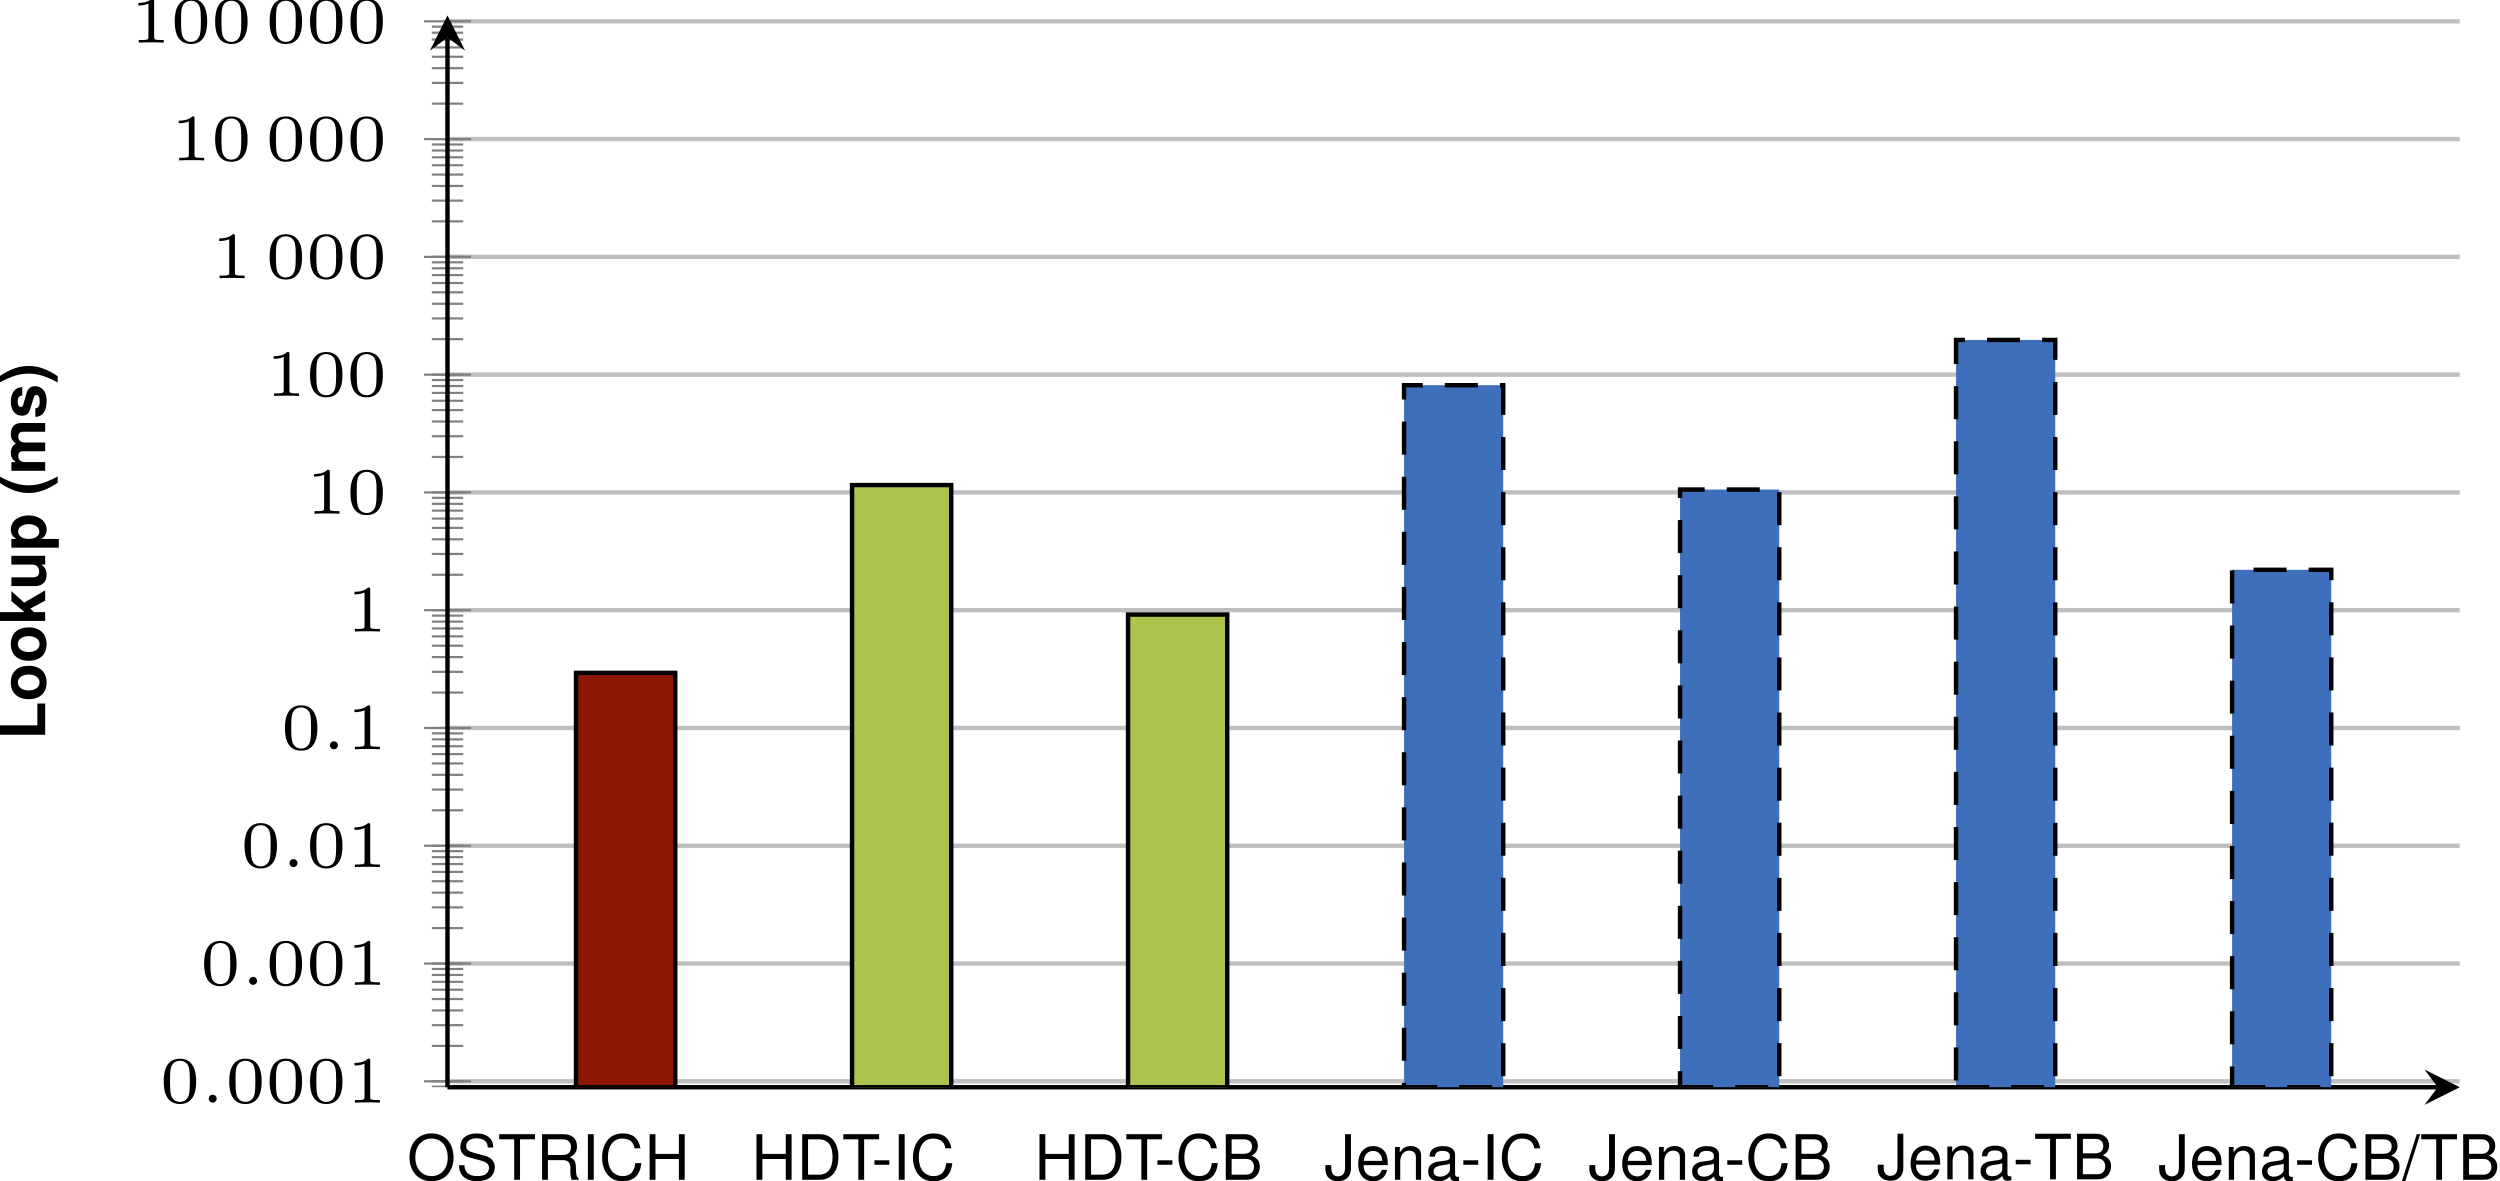
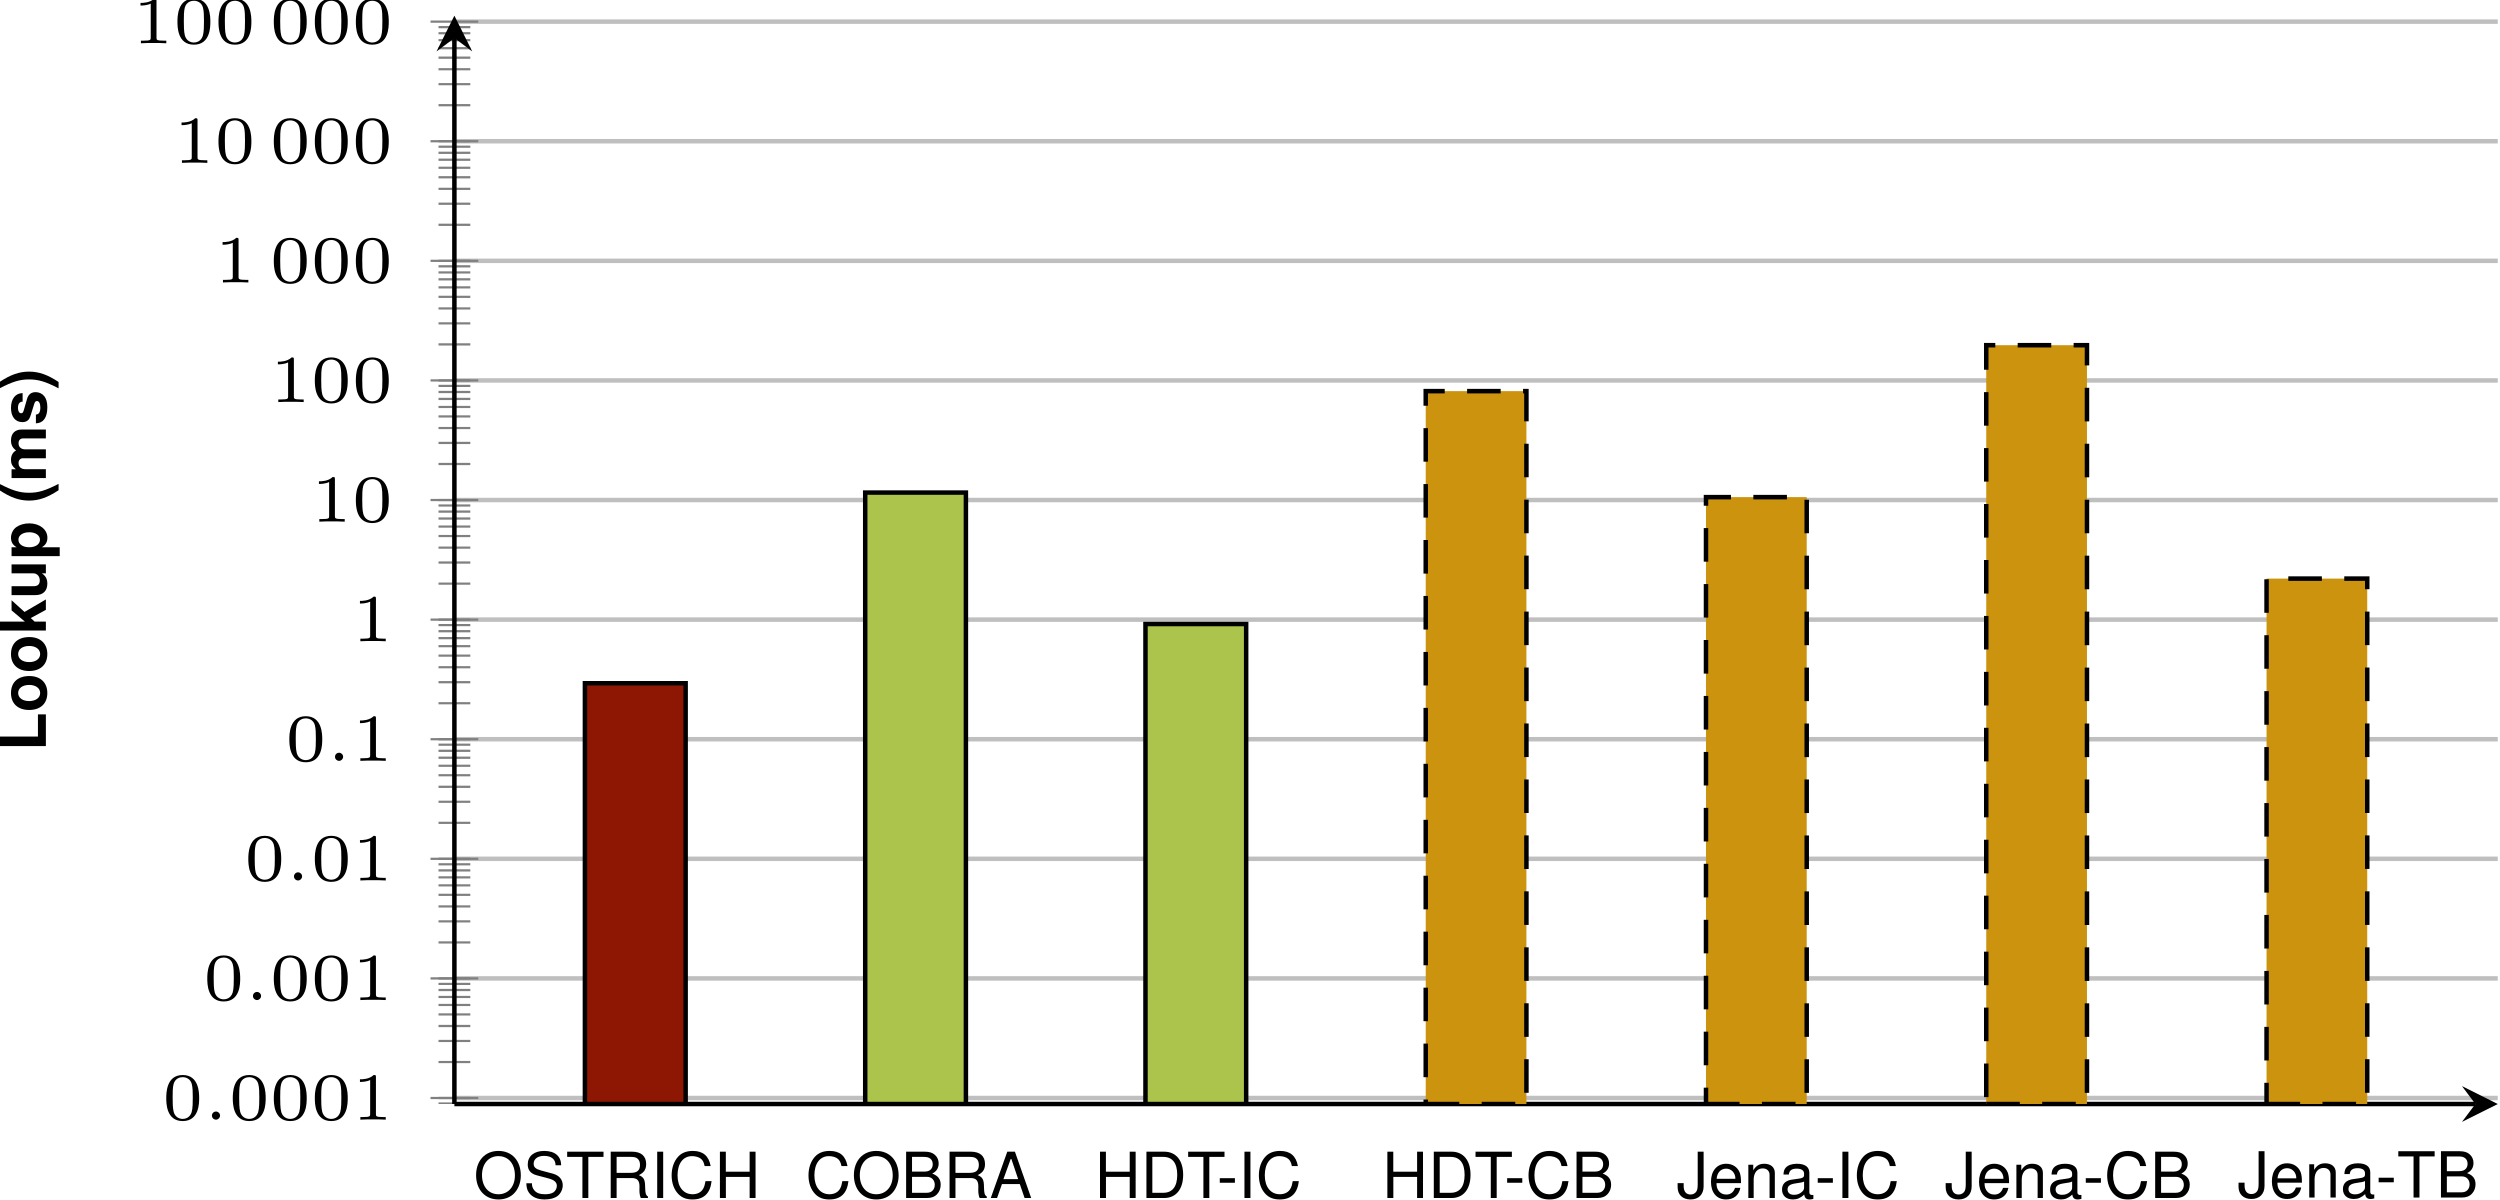
- <svg xmlns="http://www.w3.org/2000/svg" xmlns:xlink="http://www.w3.org/1999/xlink" version="1.1" width="226.026pt" height="106.767pt" viewBox="2.848 -12.153 226.026 106.767">
+ <svg xmlns="http://www.w3.org/2000/svg" xmlns:xlink="http://www.w3.org/1999/xlink" version="1.1" width="222.59pt" height="106.767pt" viewBox="2.848 -12.153 222.59 106.767">
  <defs>
    <clipPath id="clip1">
      <path d="M-98.43 86.144V-10.758H366.977V86.144" />
    </clipPath>
    <clipPath id="clip3">
      <path d="M-98.43 86.144V-10.758H366.977V86.144" />
    </clipPath>
    <clipPath id="clip4">
      <path d="M43.305 86.144H225.238V-10.758H43.305Z" />
    </clipPath>
-     <path id="g1-40" d="M1.148-4.124C.498-3.146 .226-2.365 .226-1.499C.226-.628 .498 .153 1.148 1.131H1.714C1.115-.034 .922-.668 .922-1.499C.922-2.325 1.115-2.97 1.714-4.124H1.148Z" />
-     <path id="g1-41" d="M.69 1.131C1.341 .153 1.612-.628 1.612-1.494C1.612-2.365 1.341-3.146 .69-4.124H.124C.724-2.959 .917-2.325 .917-1.494C.917-.668 .724-.023 .124 1.131H.69Z" />
-     <path id="g1-76" d="M1.301-4.124H.453V0H3.276V-.707H1.301V-4.124Z" />
-     <path id="g1-107" d="M1.126-1.867V-4.124H.334V0H1.126V-1.001L1.443-1.346L2.172 0H3.1L1.986-1.901L3.027-3.055H2.127L1.126-1.867Z" />
-     <path id="g1-109" d="M.339-3.055V0H1.131V-1.833C1.131-2.206 1.335-2.433 1.675-2.433C1.941-2.433 2.105-2.28 2.105-2.037V0H2.897V-1.833C2.897-2.206 3.1-2.433 3.44-2.433C3.706-2.433 3.87-2.28 3.87-2.037V0H4.662V-2.161C4.662-2.755 4.3-3.106 3.689-3.106C3.304-3.106 3.032-2.97 2.795-2.653C2.648-2.942 2.342-3.106 1.963-3.106C1.612-3.106 1.386-2.987 1.126-2.676V-3.055H.339Z" />
-     <path id="g1-111" d="M1.703-3.106C.769-3.106 .198-2.489 .198-1.488C.198-.481 .769 .13 1.709 .13C2.636 .13 3.219-.487 3.219-1.465C3.219-2.501 2.659-3.106 1.703-3.106ZM1.709-2.467C2.144-2.467 2.427-2.076 2.427-1.477C2.427-.905 2.133-.509 1.709-.509C1.279-.509 .99-.905 .99-1.488S1.279-2.467 1.709-2.467Z" />
-     <path id="g1-112" d="M1.12-3.055H.328V1.233H1.12V-.362C1.313-.023 1.584 .136 1.969 .136C2.704 .136 3.247-.554 3.247-1.482C3.247-1.912 3.123-2.342 2.919-2.625C2.716-2.914 2.337-3.106 1.969-3.106C1.584-3.106 1.313-2.942 1.12-2.602V-3.055ZM1.788-2.444C2.189-2.444 2.455-2.054 2.455-1.471C2.455-.917 2.178-.526 1.788-.526C1.392-.526 1.12-.911 1.12-1.482S1.392-2.444 1.788-2.444Z" />
-     <path id="g1-115" d="M2.857-2.071C2.846-2.716 2.348-3.106 1.528-3.106C.752-3.106 .272-2.716 .272-2.088C.272-1.884 .334-1.709 .441-1.59C.549-1.482 .645-1.431 .939-1.335L1.884-1.041C2.082-.979 2.15-.917 2.15-.792C2.15-.605 1.929-.492 1.561-.492C1.358-.492 1.194-.532 1.092-.6C1.007-.662 .973-.724 .939-.888H.164C.187-.221 .679 .13 1.607 .13C2.031 .13 2.354 .04 2.58-.141S2.942-.605 2.942-.905C2.942-1.301 2.744-1.556 2.342-1.675L1.341-1.963C1.12-2.031 1.064-2.076 1.064-2.201C1.064-2.37 1.245-2.484 1.522-2.484C1.901-2.484 2.088-2.348 2.093-2.071H2.857Z" />
-     <path id="g1-117" d="M3.061 0V-3.055H2.269V-1.143C2.269-.781 2.014-.543 1.629-.543C1.29-.543 1.12-.724 1.12-1.092V-3.055H.328V-.928C.328-.255 .702 .13 1.352 .13C1.765 .13 2.042-.023 2.269-.362V0H3.061Z" />
-     <path id="g2-58" d="M1.494-.359C1.494-.574 1.321-.723 1.136-.723C.921-.723 .771-.55 .771-.365C.771-.161 .933 0 1.136 0C1.327 0 1.494-.167 1.494-.359Z" />
    <path id="g5-45" d="M1.607-1.765H.26V-1.358H1.607V-1.765Z" />
-     <path id="g5-47" d="M1.296-4.124L-.045 .113H.266L1.607-4.124H1.296Z" />
+     <path id="g5-65" d="M2.682-1.239L3.106 0H3.694L2.246-4.124H1.567L.096 0H.656L1.092-1.239H2.682ZM2.535-1.68H1.222L1.901-3.559L2.535-1.68Z" />
    <path id="g5-66" d="M.447 0H2.308C2.699 0 2.987-.107 3.208-.345C3.411-.56 3.525-.854 3.525-1.177C3.525-1.675 3.298-1.974 2.772-2.178C3.146-2.354 3.344-2.659 3.344-3.078C3.344-3.378 3.23-3.643 3.015-3.836C2.8-4.034 2.518-4.124 2.122-4.124H.447V0ZM.973-2.348V-3.66H1.991C2.286-3.66 2.45-3.621 2.591-3.513C2.738-3.4 2.817-3.23 2.817-3.004C2.817-2.783 2.738-2.608 2.591-2.495C2.45-2.387 2.286-2.348 1.991-2.348H.973ZM.973-.464V-1.884H2.257C2.512-1.884 2.682-1.822 2.806-1.686C2.931-1.556 2.998-1.375 2.998-1.171C2.998-.973 2.931-.792 2.806-.662C2.682-.526 2.512-.464 2.257-.464H.973Z" />
    <path id="g5-67" d="M3.745-2.846C3.581-3.751 3.061-4.192 2.155-4.192C1.601-4.192 1.154-4.017 .849-3.677C.475-3.27 .272-2.682 .272-2.014C.272-1.335 .481-.752 .871-.351C1.188-.023 1.595 .13 2.133 .13C3.14 .13 3.706-.413 3.83-1.505H3.287C3.242-1.222 3.185-1.03 3.1-.866C2.931-.526 2.58-.334 2.139-.334C1.318-.334 .798-.99 .798-2.02C.798-3.078 1.296-3.728 2.093-3.728C2.427-3.728 2.738-3.626 2.908-3.468C3.061-3.327 3.146-3.151 3.208-2.846H3.745Z" />
    <path id="g5-68" d="M.504 0H2.093C3.134 0 3.774-.781 3.774-2.065C3.774-3.344 3.14-4.124 2.093-4.124H.504V0ZM1.03-.464V-3.66H2.003C2.817-3.66 3.247-3.112 3.247-2.059C3.247-1.018 2.817-.464 2.003-.464H1.03Z" />
    <path id="g5-72" d="M3.117-1.878V0H3.643V-4.124H3.117V-2.342H.996V-4.124H.47V0H1.001V-1.878H3.117Z" />
    <path id="g5-73" d="M1.098-4.124H.566V0H1.098V-4.124Z" />
    <path id="g5-74" d="M1.884-4.124V-1.222C1.884-.894 1.85-.707 1.754-.566C1.652-.407 1.46-.311 1.25-.311C.854-.311 .634-.577 .634-1.058V-1.324H.096V-.962C.096-.294 .537 .13 1.245 .13C1.963 .13 2.41-.317 2.41-1.03V-4.124H1.884Z" />
    <path id="g5-79" d="M2.201-4.192C1.018-4.192 .215-3.321 .215-2.031S1.018 .13 2.206 .13C2.704 .13 3.151-.023 3.485-.306C3.932-.685 4.198-1.324 4.198-1.997C4.198-3.327 3.411-4.192 2.201-4.192ZM2.201-3.728C3.095-3.728 3.672-3.049 3.672-2.008C3.672-1.013 3.078-.334 2.206-.334C1.33-.334 .741-1.013 .741-2.031S1.33-3.728 2.201-3.728Z" />
    <path id="g5-82" d="M1.052-1.776H2.41C2.88-1.776 3.089-1.55 3.089-1.041L3.083-.673C3.083-.419 3.129-.17 3.202 0H3.841V-.13C3.643-.266 3.604-.413 3.592-.962C3.587-1.641 3.479-1.844 3.032-2.037C3.496-2.263 3.683-2.552 3.683-3.021C3.683-3.734 3.236-4.124 2.427-4.124H.526V0H1.052V-1.776ZM1.052-2.24V-3.66H2.325C2.619-3.66 2.789-3.615 2.919-3.502C3.061-3.383 3.134-3.196 3.134-2.948C3.134-2.461 2.885-2.24 2.325-2.24H1.052Z" />
    <path id="g5-83" d="M3.372-2.914C3.366-3.723 2.812-4.192 1.861-4.192C.956-4.192 .396-3.728 .396-2.981C.396-2.478 .662-2.161 1.205-2.02L2.229-1.748C2.75-1.612 2.987-1.403 2.987-1.081C2.987-.86 2.868-.634 2.693-.509C2.529-.396 2.269-.334 1.935-.334C1.488-.334 1.182-.441 .984-.679C.832-.86 .764-1.058 .769-1.313H.272C.277-.933 .351-.685 .515-.458C.798-.074 1.273 .13 1.901 .13C2.393 .13 2.795 .017 3.061-.187C3.338-.407 3.513-.775 3.513-1.131C3.513-1.641 3.196-2.014 2.636-2.167L1.601-2.444C1.103-2.58 .922-2.738 .922-3.055C.922-3.474 1.29-3.751 1.844-3.751C2.501-3.751 2.868-3.451 2.874-2.914H3.372Z" />
    <path id="g5-84" d="M2.003-3.66H3.355V-4.124H.119V-3.66H1.477V0H2.003V-3.66Z" />
    <path id="g5-97" d="M3.027-.277C2.976-.266 2.953-.266 2.925-.266C2.761-.266 2.67-.351 2.67-.498V-2.24C2.67-2.767 2.286-3.049 1.556-3.049C1.126-3.049 .769-2.925 .571-2.704C.436-2.552 .379-2.382 .368-2.088H.843C.883-2.45 1.098-2.614 1.539-2.614C1.963-2.614 2.201-2.455 2.201-2.172V-2.048C2.201-1.85 2.082-1.765 1.709-1.72C1.041-1.635 .939-1.612 .758-1.539C.413-1.397 .238-1.131 .238-.747C.238-.209 .611 .13 1.211 .13C1.584 .13 1.884 0 2.218-.306C2.252-.006 2.399 .13 2.704 .13C2.8 .13 2.874 .119 3.027 .079V-.277ZM2.201-.933C2.201-.775 2.155-.679 2.014-.549C1.822-.373 1.59-.283 1.313-.283C.945-.283 .73-.458 .73-.758C.73-1.069 .939-1.228 1.443-1.301C1.941-1.369 2.042-1.392 2.201-1.465V-.933Z" />
    <path id="g5-101" d="M2.902-1.324C2.902-1.776 2.868-2.048 2.783-2.269C2.591-2.755 2.139-3.049 1.584-3.049C.758-3.049 .226-2.416 .226-1.443S.741 .13 1.573 .13C2.252 .13 2.721-.255 2.84-.9H2.365C2.235-.509 1.969-.306 1.59-.306C1.29-.306 1.035-.441 .877-.69C.764-.86 .724-1.03 .718-1.324H2.902ZM.73-1.709C.769-2.257 1.103-2.614 1.578-2.614C2.042-2.614 2.399-2.229 2.399-1.743C2.399-1.731 2.399-1.72 2.393-1.709H.73Z" />
    <path id="g5-110" d="M.396-2.965V0H.871V-1.635C.871-2.24 1.188-2.636 1.675-2.636C2.048-2.636 2.286-2.41 2.286-2.054V0H2.755V-2.24C2.755-2.733 2.387-3.049 1.816-3.049C1.375-3.049 1.092-2.88 .832-2.467V-2.965H.396Z" />
+     <path id="g1-40" d="M1.148-4.124C.498-3.146 .226-2.365 .226-1.499C.226-.628 .498 .153 1.148 1.131H1.714C1.115-.034 .922-.668 .922-1.499C.922-2.325 1.115-2.97 1.714-4.124H1.148Z" />
+     <path id="g1-41" d="M.69 1.131C1.341 .153 1.612-.628 1.612-1.494C1.612-2.365 1.341-3.146 .69-4.124H.124C.724-2.959 .917-2.325 .917-1.494C.917-.668 .724-.023 .124 1.131H.69Z" />
+     <path id="g1-76" d="M1.301-4.124H.453V0H3.276V-.707H1.301V-4.124Z" />
+     <path id="g1-107" d="M1.126-1.867V-4.124H.334V0H1.126V-1.001L1.443-1.346L2.172 0H3.1L1.986-1.901L3.027-3.055H2.127L1.126-1.867Z" />
+     <path id="g1-109" d="M.339-3.055V0H1.131V-1.833C1.131-2.206 1.335-2.433 1.675-2.433C1.941-2.433 2.105-2.28 2.105-2.037V0H2.897V-1.833C2.897-2.206 3.1-2.433 3.44-2.433C3.706-2.433 3.87-2.28 3.87-2.037V0H4.662V-2.161C4.662-2.755 4.3-3.106 3.689-3.106C3.304-3.106 3.032-2.97 2.795-2.653C2.648-2.942 2.342-3.106 1.963-3.106C1.612-3.106 1.386-2.987 1.126-2.676V-3.055H.339Z" />
+     <path id="g1-111" d="M1.703-3.106C.769-3.106 .198-2.489 .198-1.488C.198-.481 .769 .13 1.709 .13C2.636 .13 3.219-.487 3.219-1.465C3.219-2.501 2.659-3.106 1.703-3.106ZM1.709-2.467C2.144-2.467 2.427-2.076 2.427-1.477C2.427-.905 2.133-.509 1.709-.509C1.279-.509 .99-.905 .99-1.488S1.279-2.467 1.709-2.467Z" />
+     <path id="g1-112" d="M1.12-3.055H.328V1.233H1.12V-.362C1.313-.023 1.584 .136 1.969 .136C2.704 .136 3.247-.554 3.247-1.482C3.247-1.912 3.123-2.342 2.919-2.625C2.716-2.914 2.337-3.106 1.969-3.106C1.584-3.106 1.313-2.942 1.12-2.602V-3.055ZM1.788-2.444C2.189-2.444 2.455-2.054 2.455-1.471C2.455-.917 2.178-.526 1.788-.526C1.392-.526 1.12-.911 1.12-1.482S1.392-2.444 1.788-2.444Z" />
+     <path id="g1-115" d="M2.857-2.071C2.846-2.716 2.348-3.106 1.528-3.106C.752-3.106 .272-2.716 .272-2.088C.272-1.884 .334-1.709 .441-1.59C.549-1.482 .645-1.431 .939-1.335L1.884-1.041C2.082-.979 2.15-.917 2.15-.792C2.15-.605 1.929-.492 1.561-.492C1.358-.492 1.194-.532 1.092-.6C1.007-.662 .973-.724 .939-.888H.164C.187-.221 .679 .13 1.607 .13C2.031 .13 2.354 .04 2.58-.141S2.942-.605 2.942-.905C2.942-1.301 2.744-1.556 2.342-1.675L1.341-1.963C1.12-2.031 1.064-2.076 1.064-2.201C1.064-2.37 1.245-2.484 1.522-2.484C1.901-2.484 2.088-2.348 2.093-2.071H2.857Z" />
+     <path id="g1-117" d="M3.061 0V-3.055H2.269V-1.143C2.269-.781 2.014-.543 1.629-.543C1.29-.543 1.12-.724 1.12-1.092V-3.055H.328V-.928C.328-.255 .702 .13 1.352 .13C1.765 .13 2.042-.023 2.269-.362V0H3.061Z" />
+     <path id="g2-58" d="M1.494-.359C1.494-.574 1.321-.723 1.136-.723C.921-.723 .771-.55 .771-.365C.771-.161 .933 0 1.136 0C1.327 0 1.494-.167 1.494-.359Z" />
    <path id="g3-48" d="M3.288-1.907C3.288-2.343 3.288-3.975 1.823-3.975S.359-2.343 .359-1.907C.359-1.476 .359 .126 1.823 .126S3.288-1.476 3.288-1.907ZM1.823-.066C1.572-.066 1.166-.185 1.022-.681C.927-1.028 .927-1.614 .927-1.985C.927-2.385 .927-2.845 1.01-3.168C1.16-3.706 1.614-3.784 1.823-3.784C2.098-3.784 2.493-3.652 2.624-3.198C2.714-2.881 2.72-2.445 2.72-1.985C2.72-1.602 2.72-.998 2.618-.664C2.451-.143 2.02-.066 1.823-.066Z" />
    <path id="g3-49" d="M2.146-3.796C2.146-3.975 2.122-3.975 1.943-3.975C1.548-3.593 .938-3.593 .723-3.593V-3.359C.879-3.359 1.273-3.359 1.632-3.527V-.508C1.632-.311 1.632-.233 1.016-.233H.759V0C1.088-.024 1.554-.024 1.889-.024S2.69-.024 3.019 0V-.233H2.762C2.146-.233 2.146-.311 2.146-.508V-3.796Z" />
  </defs>
  <g id="page1">
    <path d="M43.305 85.609H225.238M43.305 74.961H225.238M43.305 64.312H225.238M43.305 53.664H225.238M43.305 43.016H225.238M43.305 32.367H225.238M43.305 21.719H225.238M43.305 11.07H225.238M43.305 .422H225.238M43.305-10.227H225.238" stroke="#bfbfbf" fill="none" stroke-width=".399" stroke-miterlimit="10" clip-path="url(#clip1)" />
    <path d="M41.891 86.098H44.723M41.891 85.609H44.723M41.891 82.406H44.723M41.891 80.531H44.723M41.891 79.199H44.723M41.891 78.168H44.723M41.891 77.324H44.723M41.891 76.613H44.723M41.891 75.992H44.723M41.891 75.449H44.723M41.891 74.961H44.723M41.891 71.758H44.723M41.891 69.883H44.723M41.891 68.551H44.723M41.891 67.519H44.723M41.891 66.676H44.723M41.891 65.965H44.723M41.891 65.344H44.723M41.891 64.801H44.723M41.891 64.312H44.723M41.891 61.109H44.723M41.891 59.234H44.723M41.891 57.902H44.723M41.891 56.871H44.723M41.891 56.027H44.723M41.891 55.312H44.723M41.891 54.695H44.723M41.891 54.152H44.723M41.891 53.664H44.723M41.891 50.461H44.723M41.891 48.586H44.723M41.891 47.254H44.723M41.891 46.223H44.723M41.891 45.379H44.723M41.891 44.664H44.723M41.891 44.047H44.723M41.891 43.504H44.723M41.891 43.016H44.723M41.891 39.812H44.723M41.891 37.934H44.723M41.891 36.605H44.723M41.891 35.574H44.723M41.891 34.73H44.723M41.891 34.016H44.723M41.891 33.398H44.723M41.891 32.855H44.723M41.891 32.367H44.723M41.891 29.16H44.723M41.891 27.285H44.723M41.891 25.957H44.723M41.891 24.926H44.723M41.891 24.082H44.723M41.891 23.367H44.723M41.891 22.75H44.723M41.891 22.207H44.723M41.891 21.719H44.723M41.891 18.512H44.723M41.891 16.637H44.723M41.891 15.309H44.723M41.891 14.277H44.723M41.891 13.434H44.723M41.891 12.719H44.723M41.891 12.102H44.723M41.891 11.559H44.723M41.891 11.07H44.723M41.891 7.863H44.723M41.891 5.988H44.723M41.891 4.66H44.723M41.891 3.629H44.723M41.891 2.785H44.723M41.891 2.07H44.723M41.891 1.453H44.723M41.891 .91H44.723M41.891 .422H44.723M41.891-2.785H44.723M41.891-4.66H44.723M41.891-5.988H44.723M41.891-7.019H44.723M41.891-7.863H44.723M41.891-8.578H44.723M41.891-9.195H44.723M41.891-9.738H44.723" stroke="#808080" fill="none" stroke-width=".199" stroke-miterlimit="10" clip-path="url(#clip3)" />
    <path d="M41.18 85.609H45.434M41.18 74.961H45.434M41.18 64.312H45.434M41.18 53.664H45.434M41.18 43.016H45.434M41.18 32.367H45.434M41.18 21.719H45.434M41.18 11.07H45.434M41.18 .422H45.434M41.18-10.227H45.434" stroke="#808080" fill="none" stroke-width=".199" stroke-miterlimit="10" clip-path="url(#clip3)" />
    <path d="M43.305 86.144H223.246" stroke="#000" fill="none" stroke-width=".399" stroke-miterlimit="10" />
    <path d="M225.238 86.145L222.051 84.547L223.246 86.145L222.051 87.738" />
    <path d="M43.305 86.144V-8.766" stroke="#000" fill="none" stroke-width=".399" stroke-miterlimit="10" />
    <path d="M43.305-10.758L41.711-7.57L43.305-8.766L44.898-7.57" />
    <g transform="matrix(1 0 0 1 -90.6765 58.295)">
      <use x="107.969" y="29.242" xlink:href="#g3-48" />
      <use x="111.622" y="29.242" xlink:href="#g2-58" />
      <use x="113.892" y="29.242" xlink:href="#g3-48" />
      <use x="117.545" y="29.242" xlink:href="#g3-48" />
      <use x="121.197" y="29.242" xlink:href="#g3-48" />
      <use x="124.85" y="29.242" xlink:href="#g3-49" />
    </g>
    <g transform="matrix(1 0 0 1 -87.0235 47.6463)">
      <use x="107.969" y="29.242" xlink:href="#g3-48" />
      <use x="111.622" y="29.242" xlink:href="#g2-58" />
      <use x="113.892" y="29.242" xlink:href="#g3-48" />
      <use x="117.545" y="29.242" xlink:href="#g3-48" />
      <use x="121.197" y="29.242" xlink:href="#g3-49" />
    </g>
    <g transform="matrix(1 0 0 1 -83.3706 36.9977)">
      <use x="107.969" y="29.242" xlink:href="#g3-48" />
      <use x="111.622" y="29.242" xlink:href="#g2-58" />
      <use x="113.892" y="29.242" xlink:href="#g3-48" />
      <use x="117.545" y="29.242" xlink:href="#g3-49" />
    </g>
    <g transform="matrix(1 0 0 1 -79.7176 26.349)">
      <use x="107.969" y="29.242" xlink:href="#g3-48" />
      <use x="111.622" y="29.242" xlink:href="#g2-58" />
      <use x="113.892" y="29.242" xlink:href="#g3-49" />
    </g>
    <g transform="matrix(1 0 0 1 -73.7954 15.7004)">
      <use x="107.969" y="29.242" xlink:href="#g3-49" />
    </g>
    <g transform="matrix(1 0 0 1 -77.4484 5.0518)">
      <use x="107.969" y="29.242" xlink:href="#g3-49" />
      <use x="111.622" y="29.242" xlink:href="#g3-48" />
    </g>
    <g transform="matrix(1 0 0 1 -81.1013 -5.5969)">
      <use x="107.969" y="29.242" xlink:href="#g3-49" />
      <use x="111.622" y="29.242" xlink:href="#g3-48" />
      <use x="115.275" y="29.242" xlink:href="#g3-48" />
    </g>
    <g transform="matrix(1 0 0 1 -86.0273 -16.2455)">
      <use x="107.969" y="29.242" xlink:href="#g3-49" />
      <use x="112.895" y="29.242" xlink:href="#g3-48" />
      <use x="116.548" y="29.242" xlink:href="#g3-48" />
      <use x="120.201" y="29.242" xlink:href="#g3-48" />
    </g>
    <g transform="matrix(1 0 0 1 -89.6802 -26.89414)">
      <use x="107.969" y="29.242" xlink:href="#g3-49" />
      <use x="111.622" y="29.242" xlink:href="#g3-48" />
      <use x="116.548" y="29.242" xlink:href="#g3-48" />
      <use x="120.201" y="29.242" xlink:href="#g3-48" />
      <use x="123.854" y="29.242" xlink:href="#g3-48" />
    </g>
    <g transform="matrix(1 0 0 1 -93.3332 -37.5428)">
      <use x="107.969" y="29.242" xlink:href="#g3-49" />
      <use x="111.622" y="29.242" xlink:href="#g3-48" />
      <use x="115.275" y="29.242" xlink:href="#g3-48" />
      <use x="120.201" y="29.242" xlink:href="#g3-48" />
      <use x="123.854" y="29.242" xlink:href="#g3-48" />
      <use x="127.507" y="29.242" xlink:href="#g3-48" />
    </g>
    <path d="M54.926 86.144H63.895V48.68H54.926Z" fill="#8e1704" clip-path="url(#clip4)" />
    <path d="M54.926 86.144H63.895V48.68H54.926Z" stroke="#000" fill="none" stroke-width=".399" stroke-miterlimit="10" clip-path="url(#clip4)" />
    <path d="M79.883 86.144H88.848V31.703H79.883Z" fill="#acc44b" clip-path="url(#clip4)" />
    <path d="M79.883 86.144H88.848V31.703H79.883Z" stroke="#000" fill="none" stroke-width=".399" stroke-miterlimit="10" clip-path="url(#clip4)" />
    <path d="M104.836 86.144H113.801V43.41H104.836Z" fill="#acc44b" clip-path="url(#clip4)" />
    <path d="M104.836 86.144H113.801V43.41H104.836Z" stroke="#000" fill="none" stroke-width=".399" stroke-miterlimit="10" clip-path="url(#clip4)" />
-     <path d="M129.789 86.144H138.754V22.672H129.789Z" fill="#3e6fba" clip-path="url(#clip4)" />
+     <path d="M129.789 86.144H138.754V22.672H129.789Z" fill="#cc930e" clip-path="url(#clip4)" />
    <path d="M129.789 86.144H138.754V22.672H129.789Z" stroke="#000" fill="none" stroke-width=".399" stroke-miterlimit="10" stroke-dasharray="2.989,1.993" clip-path="url(#clip4)" />
-     <path d="M154.742 86.144H163.711V32.109H154.742Z" fill="#3e6fba" clip-path="url(#clip4)" />
+     <path d="M154.742 86.144H163.711V32.109H154.742Z" fill="#cc930e" clip-path="url(#clip4)" />
    <path d="M154.742 86.144H163.711V32.109H154.742Z" stroke="#000" fill="none" stroke-width=".399" stroke-miterlimit="10" stroke-dasharray="2.989,1.993" clip-path="url(#clip4)" />
-     <path d="M179.695 86.144H188.664V18.582H179.695Z" fill="#3e6fba" clip-path="url(#clip4)" />
+     <path d="M179.695 86.144H188.664V18.582H179.695Z" fill="#cc930e" clip-path="url(#clip4)" />
    <path d="M179.695 86.144H188.664V18.582H179.695Z" stroke="#000" fill="none" stroke-width=".399" stroke-miterlimit="10" stroke-dasharray="2.989,1.993" clip-path="url(#clip4)" />
-     <path d="M204.653 86.144H213.617V39.363H204.653Z" fill="#3e6fba" clip-path="url(#clip4)" />
+     <path d="M204.653 86.144H213.617V39.363H204.653Z" fill="#cc930e" clip-path="url(#clip4)" />
    <path d="M204.653 86.144H213.617V39.363H204.653Z" stroke="#000" fill="none" stroke-width=".399" stroke-miterlimit="10" stroke-dasharray="2.989,1.993" clip-path="url(#clip4)" />
    <g transform="matrix(0 -1 1 0 -22.30968 162.697)">
      <use x="107.969" y="29.242" xlink:href="#g1-76" />
      <use x="111.439" y="29.242" xlink:href="#g1-111" />
      <use x="114.909" y="29.242" xlink:href="#g1-111" />
      <use x="118.378" y="29.242" xlink:href="#g1-107" />
      <use x="121.536" y="29.242" xlink:href="#g1-117" />
      <use x="125.005" y="29.242" xlink:href="#g1-112" />
      <use x="130.054" y="29.242" xlink:href="#g1-40" />
      <use x="131.945" y="29.242" xlink:href="#g1-109" />
      <use x="136.993" y="29.242" xlink:href="#g1-115" />
      <use x="140.15" y="29.242" xlink:href="#g1-41" />
    </g>
-     <g transform="matrix(1 0 0 1 -83.0833 65.2704)">
+     <g transform="matrix(1 0 0 1 -77.717 65.2704)">
      <use x="122.739" y="29.242" xlink:href="#g5-79" />
      <use x="127.157" y="29.242" xlink:href="#g5-83" />
      <use x="130.944" y="29.242" xlink:href="#g5-84" />
      <use x="134.414" y="29.242" xlink:href="#g5-82" />
      <use x="138.514" y="29.242" xlink:href="#g5-73" />
      <use x="140.093" y="29.242" xlink:href="#g5-67" />
      <use x="144.193" y="29.242" xlink:href="#g5-72" />
    </g>
-     <g transform="matrix(1 0 0 1 -80.3178 65.2704)">
-       <use x="151.091" y="29.242" xlink:href="#g5-72" />
-       <use x="155.191" y="29.242" xlink:href="#g5-68" />
-       <use x="159.291" y="29.242" xlink:href="#g5-84" />
-       <use x="161.966" y="29.242" xlink:href="#g5-45" />
-       <use x="163.857" y="29.242" xlink:href="#g5-73" />
-       <use x="165.435" y="29.242" xlink:href="#g5-67" />
+     <g transform="matrix(1 0 0 1 -75.0366 65.2704)">
+       <use x="149.597" y="29.242" xlink:href="#g5-67" />
+       <use x="153.697" y="29.242" xlink:href="#g5-79" />
+       <use x="158.115" y="29.242" xlink:href="#g5-66" />
+       <use x="161.903" y="29.242" xlink:href="#g5-82" />
+       <use x="166.003" y="29.242" xlink:href="#g5-65" />
    </g>
-     <g transform="matrix(1 0 0 1 -82.2117 65.2704)">
-       <use x="178.571" y="29.242" xlink:href="#g5-72" />
-       <use x="182.671" y="29.242" xlink:href="#g5-68" />
-       <use x="186.771" y="29.242" xlink:href="#g5-84" />
-       <use x="189.446" y="29.242" xlink:href="#g5-45" />
-       <use x="191.337" y="29.242" xlink:href="#g5-67" />
-       <use x="195.437" y="29.242" xlink:href="#g5-66" />
+     <g transform="matrix(1 0 0 1 -74.9515 65.2704)">
+       <use x="175.269" y="29.242" xlink:href="#g5-72" />
+       <use x="179.369" y="29.242" xlink:href="#g5-68" />
+       <use x="183.469" y="29.242" xlink:href="#g5-84" />
+       <use x="186.144" y="29.242" xlink:href="#g5-45" />
+       <use x="188.035" y="29.242" xlink:href="#g5-73" />
+       <use x="189.613" y="29.242" xlink:href="#g5-67" />
    </g>
-     <g transform="matrix(1 0 0 1 -81.036 65.2704)">
-       <use x="203.613" y="29.242" xlink:href="#g5-74" />
-       <use x="206.452" y="29.242" xlink:href="#g5-101" />
-       <use x="209.609" y="29.242" xlink:href="#g5-110" />
-       <use x="212.767" y="29.242" xlink:href="#g5-97" />
-       <use x="215.924" y="29.242" xlink:href="#g5-45" />
-       <use x="217.815" y="29.242" xlink:href="#g5-73" />
-       <use x="219.393" y="29.242" xlink:href="#g5-67" />
+     <g transform="matrix(1 0 0 1 -76.845 65.2704)">
+       <use x="202.749" y="29.242" xlink:href="#g5-72" />
+       <use x="206.849" y="29.242" xlink:href="#g5-68" />
+       <use x="210.949" y="29.242" xlink:href="#g5-84" />
+       <use x="213.624" y="29.242" xlink:href="#g5-45" />
+       <use x="215.515" y="29.242" xlink:href="#g5-67" />
+       <use x="219.615" y="29.242" xlink:href="#g5-66" />
    </g>
-     <g transform="matrix(1 0 0 1 -81.351 65.2704)">
-       <use x="227.794" y="29.242" xlink:href="#g5-74" />
-       <use x="230.633" y="29.242" xlink:href="#g5-101" />
-       <use x="233.79" y="29.242" xlink:href="#g5-110" />
-       <use x="236.948" y="29.242" xlink:href="#g5-97" />
-       <use x="240.105" y="29.242" xlink:href="#g5-45" />
-       <use x="241.996" y="29.242" xlink:href="#g5-67" />
-       <use x="246.096" y="29.242" xlink:href="#g5-66" />
+     <g transform="matrix(1 0 0 1 -75.67 65.2704)">
+       <use x="227.791" y="29.242" xlink:href="#g5-74" />
+       <use x="230.63" y="29.242" xlink:href="#g5-101" />
+       <use x="233.787" y="29.242" xlink:href="#g5-110" />
+       <use x="236.945" y="29.242" xlink:href="#g5-97" />
+       <use x="240.102" y="29.242" xlink:href="#g5-45" />
+       <use x="241.993" y="29.242" xlink:href="#g5-73" />
+       <use x="243.572" y="29.242" xlink:href="#g5-67" />
    </g>
-     <g transform="matrix(1 0 0 1 -81.036 65.2292)">
-       <use x="253.553" y="29.242" xlink:href="#g5-74" />
-       <use x="256.393" y="29.242" xlink:href="#g5-101" />
-       <use x="259.55" y="29.242" xlink:href="#g5-110" />
-       <use x="262.707" y="29.242" xlink:href="#g5-97" />
-       <use x="265.865" y="29.242" xlink:href="#g5-45" />
-       <use x="267.756" y="29.242" xlink:href="#g5-84" />
-       <use x="271.225" y="29.242" xlink:href="#g5-66" />
+     <g transform="matrix(1 0 0 1 -75.985 65.2704)">
+       <use x="251.972" y="29.242" xlink:href="#g5-74" />
+       <use x="254.811" y="29.242" xlink:href="#g5-101" />
+       <use x="257.969" y="29.242" xlink:href="#g5-110" />
+       <use x="261.126" y="29.242" xlink:href="#g5-97" />
+       <use x="264.283" y="29.242" xlink:href="#g5-45" />
+       <use x="266.174" y="29.242" xlink:href="#g5-67" />
+       <use x="270.274" y="29.242" xlink:href="#g5-66" />
    </g>
-     <g transform="matrix(1 0 0 1 -85.769 65.2704)">
-       <use x="283.731" y="29.242" xlink:href="#g5-74" />
-       <use x="286.57" y="29.242" xlink:href="#g5-101" />
-       <use x="289.728" y="29.242" xlink:href="#g5-110" />
-       <use x="292.885" y="29.242" xlink:href="#g5-97" />
-       <use x="296.042" y="29.242" xlink:href="#g5-45" />
-       <use x="297.933" y="29.242" xlink:href="#g5-67" />
-       <use x="302.033" y="29.242" xlink:href="#g5-66" />
-       <use x="305.821" y="29.242" xlink:href="#g5-47" />
-       <use x="307.4" y="29.242" xlink:href="#g5-84" />
-       <use x="310.869" y="29.242" xlink:href="#g5-66" />
+     <g transform="matrix(1 0 0 1 -75.67 65.2292)">
+       <use x="277.732" y="29.242" xlink:href="#g5-74" />
+       <use x="280.571" y="29.242" xlink:href="#g5-101" />
+       <use x="283.728" y="29.242" xlink:href="#g5-110" />
+       <use x="286.886" y="29.242" xlink:href="#g5-97" />
+       <use x="290.043" y="29.242" xlink:href="#g5-45" />
+       <use x="291.934" y="29.242" xlink:href="#g5-84" />
+       <use x="295.404" y="29.242" xlink:href="#g5-66" />
    </g>
  </g>
</svg>
